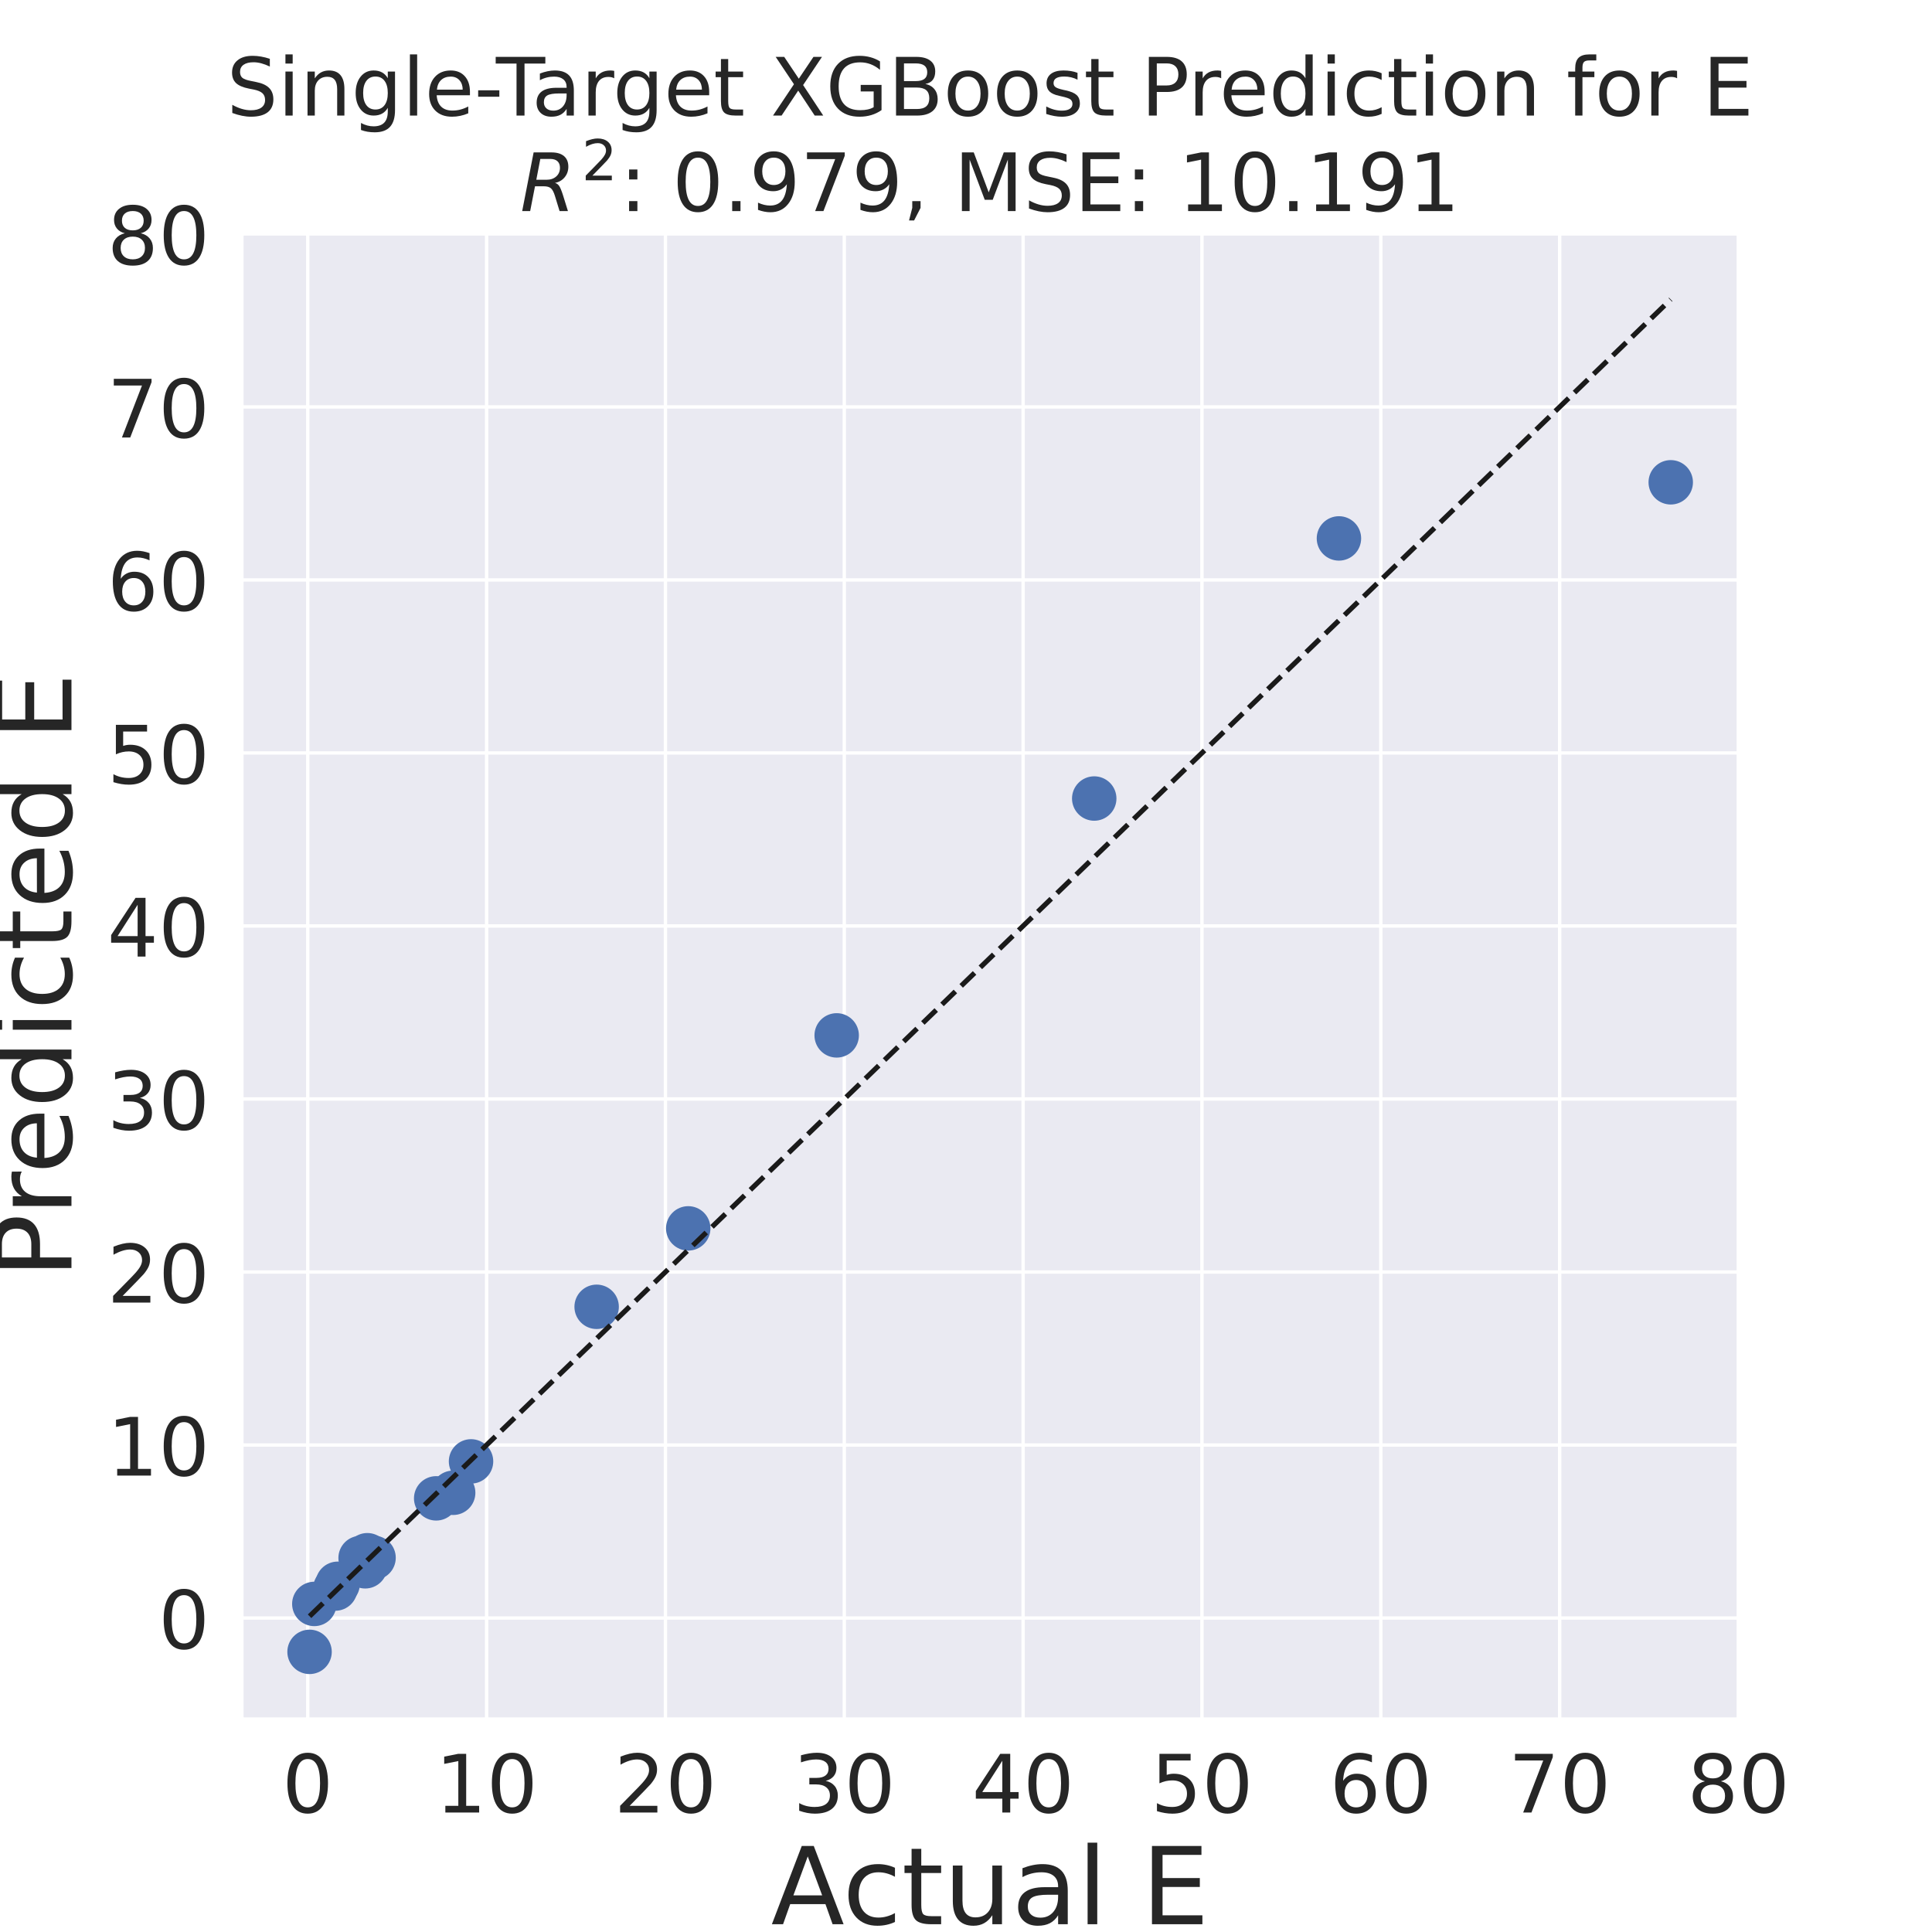
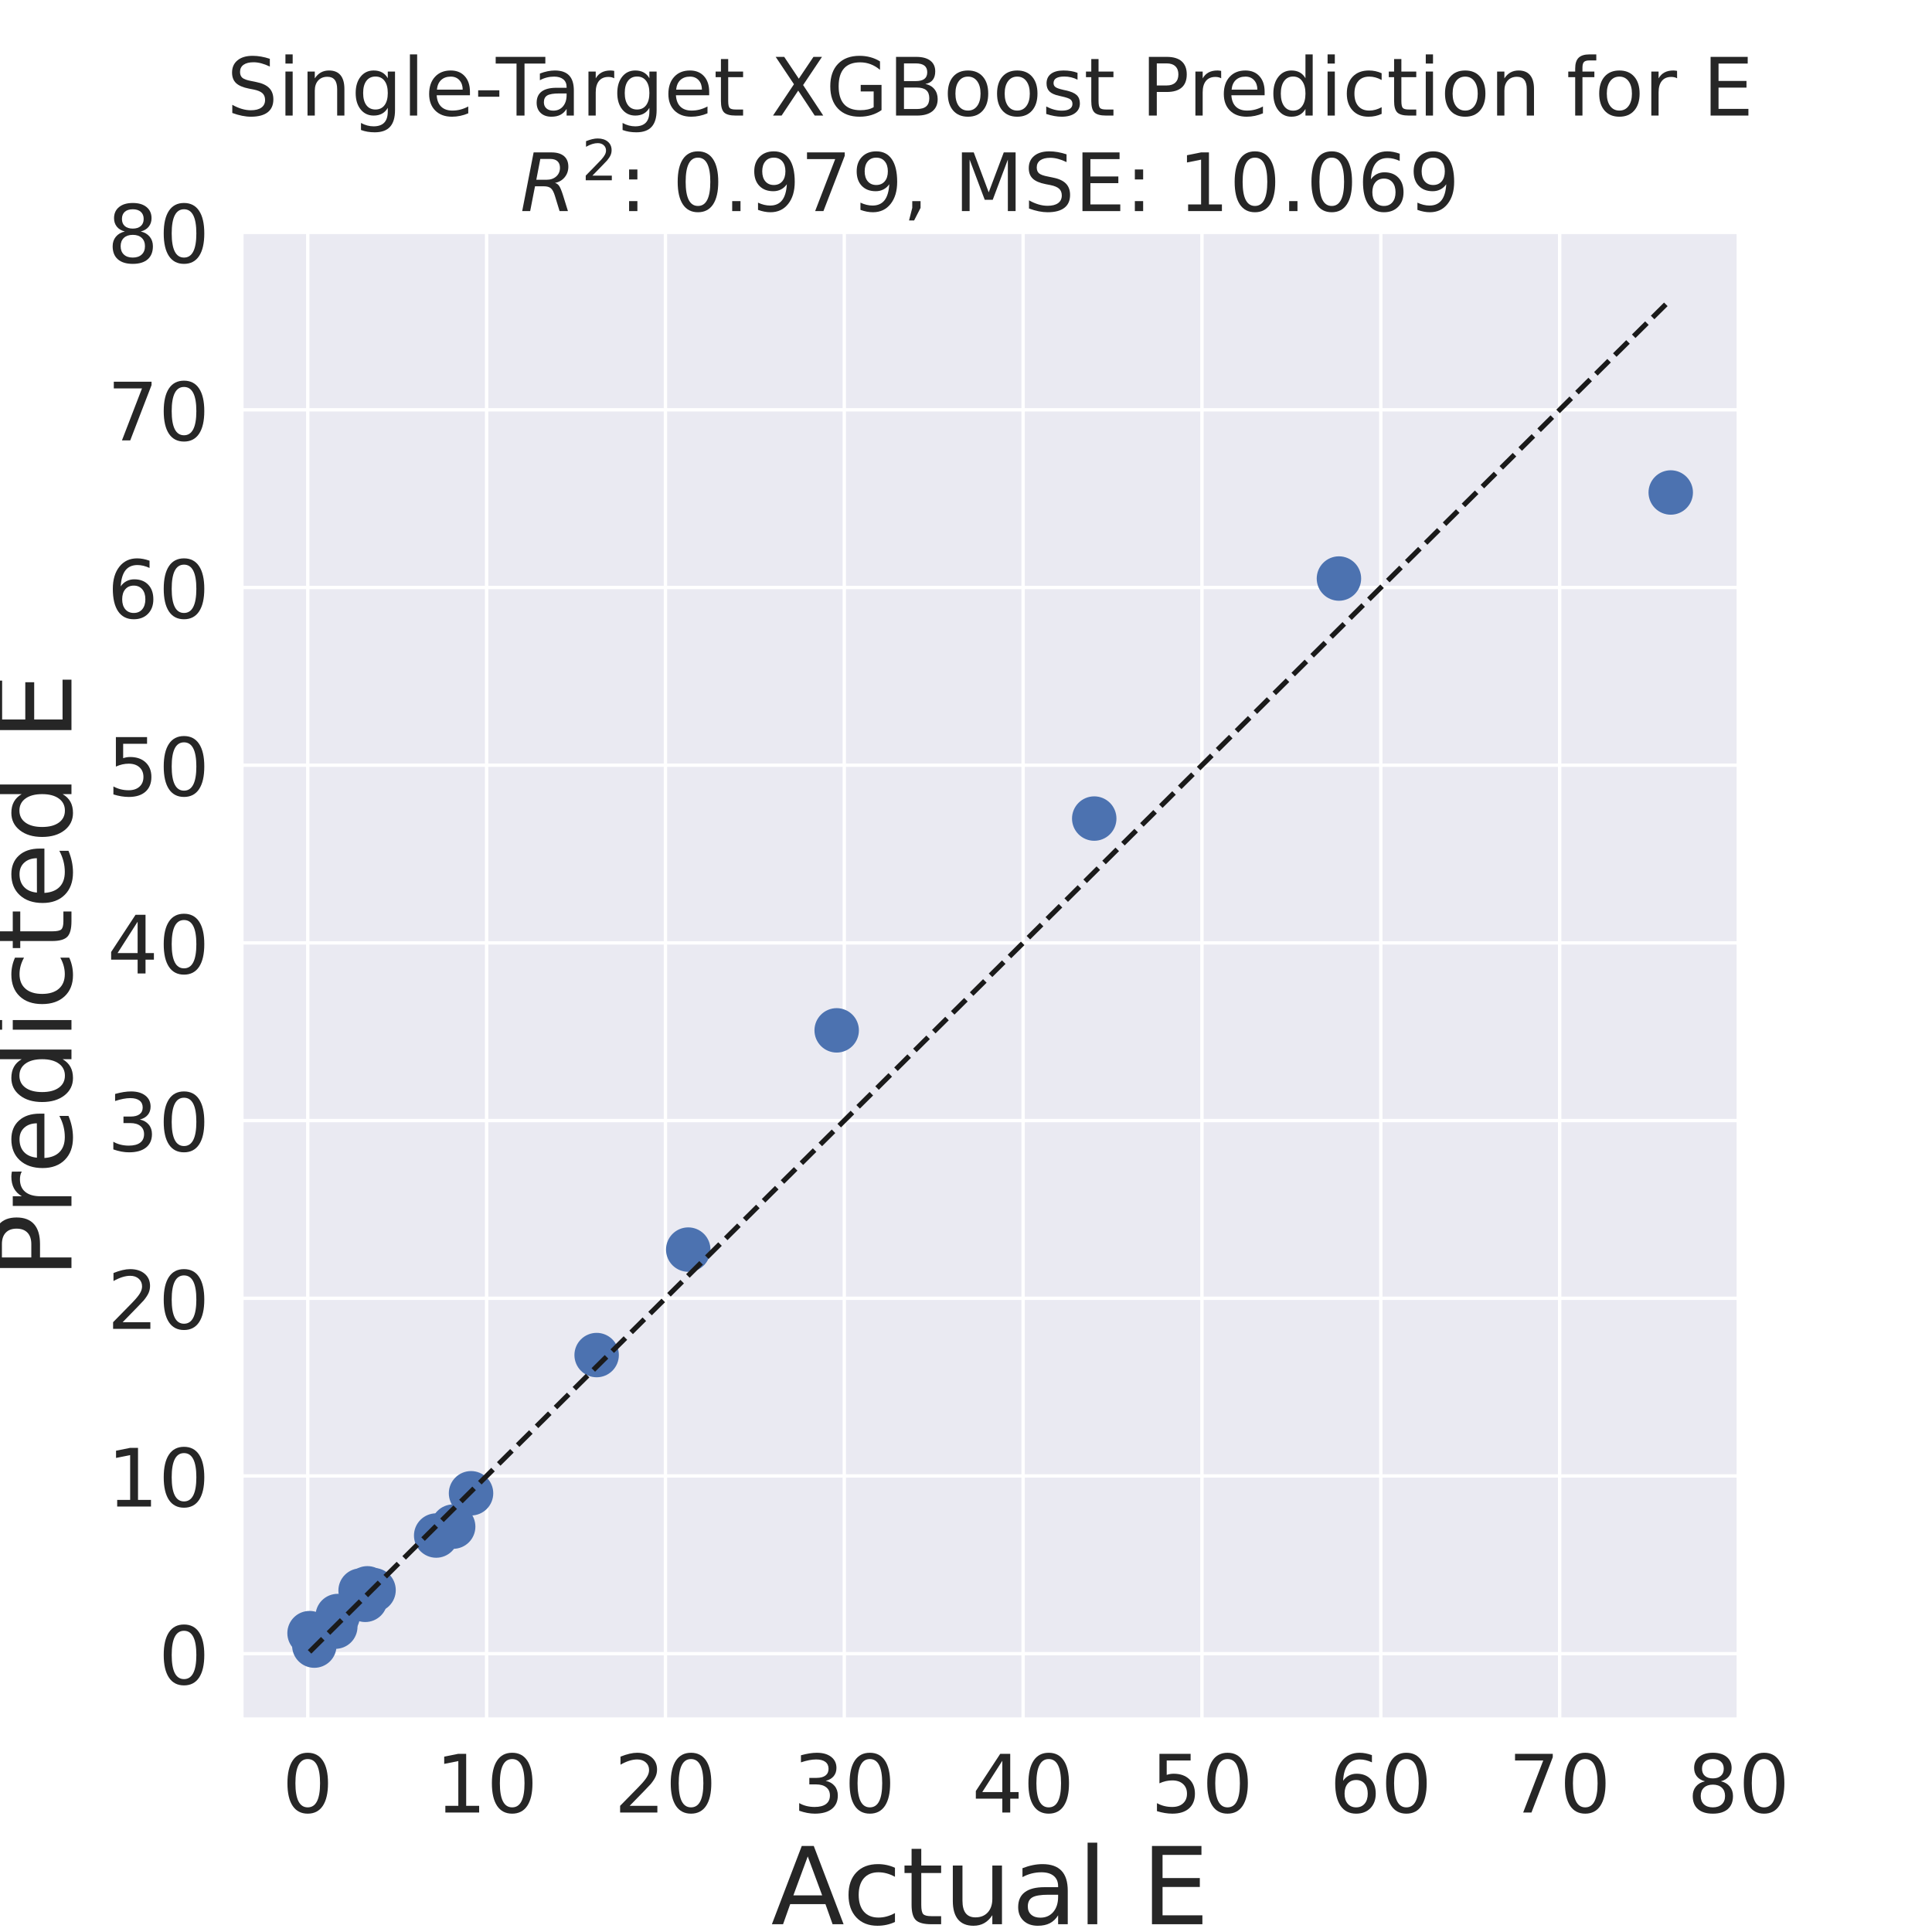
<svg xmlns="http://www.w3.org/2000/svg" xmlns:xlink="http://www.w3.org/1999/xlink" width="576pt" height="576pt" viewBox="0 0 576 576" version="1.1">
  <defs>
    <style type="text/css">*{stroke-linejoin: round; stroke-linecap: butt}</style>
  </defs>
  <g id="figure_1">
    <g id="patch_1">
      <path d="M 0 576  L 576 576  L 576 0  L 0 0  z " style="fill: #ffffff" />
    </g>
    <g id="axes_1">
      <g id="patch_2">
        <path d="M 72 512.64  L 518.4 512.64  L 518.4 69.12  L 72 69.12  z " style="fill: #eaeaf2" />
      </g>
      <g id="matplotlib.axis_1">
        <g id="xtick_1">
          <g id="line2d_1">
-             <path d="M 91.748 512.64  L 91.748 69.12  " clip-path="url(#pd5886b46dd)" style="fill: none; stroke: #ffffff; stroke-linecap: round" />
+             <path d="M 91.748 512.64  L 91.748 69.12  " clip-path="url(#p0cd5829a8f)" style="fill: none; stroke: #ffffff; stroke-linecap: round" />
          </g>
          <g id="text_1">
            <g style="fill: #262626" transform="translate(84.11327 540.3763) scale(0.24 -0.24)">
              <defs>
                <path id="DejaVuSans-30" d="M 2034 4250  Q 1547 4250 1301 3770  Q 1056 3291 1056 2328  Q 1056 1369 1301 889  Q 1547 409 2034 409  Q 2525 409 2770 889  Q 3016 1369 3016 2328  Q 3016 3291 2770 3770  Q 2525 4250 2034 4250  z M 2034 4750  Q 2819 4750 3233 4129  Q 3647 3509 3647 2328  Q 3647 1150 3233 529  Q 2819 -91 2034 -91  Q 1250 -91 836 529  Q 422 1150 422 2328  Q 422 3509 836 4129  Q 1250 4750 2034 4750  z " transform="scale(0.015625)" />
              </defs>
              <use xlink:href="#DejaVuSans-30" />
            </g>
          </g>
        </g>
        <g id="xtick_2">
          <g id="line2d_2">
-             <path d="M 145.068 512.64  L 145.068 69.12  " clip-path="url(#pd5886b46dd)" style="fill: none; stroke: #ffffff; stroke-linecap: round" />
+             <path d="M 145.068 512.64  L 145.068 69.12  " clip-path="url(#p0cd5829a8f)" style="fill: none; stroke: #ffffff; stroke-linecap: round" />
          </g>
          <g id="text_2">
            <g style="fill: #262626" transform="translate(129.7985 540.3763) scale(0.24 -0.24)">
              <defs>
                <path id="DejaVuSans-31" d="M 794 531  L 1825 531  L 1825 4091  L 703 3866  L 703 4441  L 1819 4666  L 2450 4666  L 2450 531  L 3481 531  L 3481 0  L 794 0  L 794 531  z " transform="scale(0.015625)" />
              </defs>
              <use xlink:href="#DejaVuSans-31" />
              <use xlink:href="#DejaVuSans-30" x="63.623" />
            </g>
          </g>
        </g>
        <g id="xtick_3">
          <g id="line2d_3">
-             <path d="M 198.389 512.64  L 198.389 69.12  " clip-path="url(#pd5886b46dd)" style="fill: none; stroke: #ffffff; stroke-linecap: round" />
+             <path d="M 198.389 512.64  L 198.389 69.12  " clip-path="url(#p0cd5829a8f)" style="fill: none; stroke: #ffffff; stroke-linecap: round" />
          </g>
          <g id="text_3">
            <g style="fill: #262626" transform="translate(183.1187 540.3763) scale(0.24 -0.24)">
              <defs>
                <path id="DejaVuSans-32" d="M 1228 531  L 3431 531  L 3431 0  L 469 0  L 469 531  Q 828 903 1448 1529  Q 2069 2156 2228 2338  Q 2531 2678 2651 2914  Q 2772 3150 2772 3378  Q 2772 3750 2511 3984  Q 2250 4219 1831 4219  Q 1534 4219 1204 4116  Q 875 4013 500 3803  L 500 4441  Q 881 4594 1212 4672  Q 1544 4750 1819 4750  Q 2544 4750 2975 4387  Q 3406 4025 3406 3419  Q 3406 3131 3298 2873  Q 3191 2616 2906 2266  Q 2828 2175 2409 1742  Q 1991 1309 1228 531  z " transform="scale(0.015625)" />
              </defs>
              <use xlink:href="#DejaVuSans-32" />
              <use xlink:href="#DejaVuSans-30" x="63.623" />
            </g>
          </g>
        </g>
        <g id="xtick_4">
          <g id="line2d_4">
-             <path d="M 251.709 512.64  L 251.709 69.12  " clip-path="url(#pd5886b46dd)" style="fill: none; stroke: #ffffff; stroke-linecap: round" />
+             <path d="M 251.709 512.64  L 251.709 69.12  " clip-path="url(#p0cd5829a8f)" style="fill: none; stroke: #ffffff; stroke-linecap: round" />
          </g>
          <g id="text_4">
            <g style="fill: #262626" transform="translate(236.4389 540.3763) scale(0.24 -0.24)">
              <defs>
                <path id="DejaVuSans-33" d="M 2597 2516  Q 3050 2419 3304 2112  Q 3559 1806 3559 1356  Q 3559 666 3084 287  Q 2609 -91 1734 -91  Q 1441 -91 1130 -33  Q 819 25 488 141  L 488 750  Q 750 597 1062 519  Q 1375 441 1716 441  Q 2309 441 2620 675  Q 2931 909 2931 1356  Q 2931 1769 2642 2001  Q 2353 2234 1838 2234  L 1294 2234  L 1294 2753  L 1863 2753  Q 2328 2753 2575 2939  Q 2822 3125 2822 3475  Q 2822 3834 2567 4026  Q 2313 4219 1838 4219  Q 1578 4219 1281 4162  Q 984 4106 628 3988  L 628 4550  Q 988 4650 1302 4700  Q 1616 4750 1894 4750  Q 2613 4750 3031 4423  Q 3450 4097 3450 3541  Q 3450 3153 3228 2886  Q 3006 2619 2597 2516  z " transform="scale(0.015625)" />
              </defs>
              <use xlink:href="#DejaVuSans-33" />
              <use xlink:href="#DejaVuSans-30" x="63.623" />
            </g>
          </g>
        </g>
        <g id="xtick_5">
          <g id="line2d_5">
-             <path d="M 305.029 512.64  L 305.029 69.12  " clip-path="url(#pd5886b46dd)" style="fill: none; stroke: #ffffff; stroke-linecap: round" />
+             <path d="M 305.029 512.64  L 305.029 69.12  " clip-path="url(#p0cd5829a8f)" style="fill: none; stroke: #ffffff; stroke-linecap: round" />
          </g>
          <g id="text_5">
            <g style="fill: #262626" transform="translate(289.7591 540.3763) scale(0.24 -0.24)">
              <defs>
                <path id="DejaVuSans-34" d="M 2419 4116  L 825 1625  L 2419 1625  L 2419 4116  z M 2253 4666  L 3047 4666  L 3047 1625  L 3713 1625  L 3713 1100  L 3047 1100  L 3047 0  L 2419 0  L 2419 1100  L 313 1100  L 313 1709  L 2253 4666  z " transform="scale(0.015625)" />
              </defs>
              <use xlink:href="#DejaVuSans-34" />
              <use xlink:href="#DejaVuSans-30" x="63.623" />
            </g>
          </g>
        </g>
        <g id="xtick_6">
          <g id="line2d_6">
-             <path d="M 358.349 512.64  L 358.349 69.12  " clip-path="url(#pd5886b46dd)" style="fill: none; stroke: #ffffff; stroke-linecap: round" />
+             <path d="M 358.349 512.64  L 358.349 69.12  " clip-path="url(#p0cd5829a8f)" style="fill: none; stroke: #ffffff; stroke-linecap: round" />
          </g>
          <g id="text_6">
            <g style="fill: #262626" transform="translate(343.0794 540.3763) scale(0.24 -0.24)">
              <defs>
                <path id="DejaVuSans-35" d="M 691 4666  L 3169 4666  L 3169 4134  L 1269 4134  L 1269 2991  Q 1406 3038 1543 3061  Q 1681 3084 1819 3084  Q 2600 3084 3056 2656  Q 3513 2228 3513 1497  Q 3513 744 3044 326  Q 2575 -91 1722 -91  Q 1428 -91 1123 -41  Q 819 9 494 109  L 494 744  Q 775 591 1075 516  Q 1375 441 1709 441  Q 2250 441 2565 725  Q 2881 1009 2881 1497  Q 2881 1984 2565 2268  Q 2250 2553 1709 2553  Q 1456 2553 1204 2497  Q 953 2441 691 2322  L 691 4666  z " transform="scale(0.015625)" />
              </defs>
              <use xlink:href="#DejaVuSans-35" />
              <use xlink:href="#DejaVuSans-30" x="63.623" />
            </g>
          </g>
        </g>
        <g id="xtick_7">
          <g id="line2d_7">
-             <path d="M 411.67 512.64  L 411.67 69.12  " clip-path="url(#pd5886b46dd)" style="fill: none; stroke: #ffffff; stroke-linecap: round" />
+             <path d="M 411.67 512.64  L 411.67 69.12  " clip-path="url(#p0cd5829a8f)" style="fill: none; stroke: #ffffff; stroke-linecap: round" />
          </g>
          <g id="text_7">
            <g style="fill: #262626" transform="translate(396.3996 540.3763) scale(0.24 -0.24)">
              <defs>
                <path id="DejaVuSans-36" d="M 2113 2584  Q 1688 2584 1439 2293  Q 1191 2003 1191 1497  Q 1191 994 1439 701  Q 1688 409 2113 409  Q 2538 409 2786 701  Q 3034 994 3034 1497  Q 3034 2003 2786 2293  Q 2538 2584 2113 2584  z M 3366 4563  L 3366 3988  Q 3128 4100 2886 4159  Q 2644 4219 2406 4219  Q 1781 4219 1451 3797  Q 1122 3375 1075 2522  Q 1259 2794 1537 2939  Q 1816 3084 2150 3084  Q 2853 3084 3261 2657  Q 3669 2231 3669 1497  Q 3669 778 3244 343  Q 2819 -91 2113 -91  Q 1303 -91 875 529  Q 447 1150 447 2328  Q 447 3434 972 4092  Q 1497 4750 2381 4750  Q 2619 4750 2861 4703  Q 3103 4656 3366 4563  z " transform="scale(0.015625)" />
              </defs>
              <use xlink:href="#DejaVuSans-36" />
              <use xlink:href="#DejaVuSans-30" x="63.623" />
            </g>
          </g>
        </g>
        <g id="xtick_8">
          <g id="line2d_8">
-             <path d="M 464.99 512.64  L 464.99 69.12  " clip-path="url(#pd5886b46dd)" style="fill: none; stroke: #ffffff; stroke-linecap: round" />
+             <path d="M 464.99 512.64  L 464.99 69.12  " clip-path="url(#p0cd5829a8f)" style="fill: none; stroke: #ffffff; stroke-linecap: round" />
          </g>
          <g id="text_8">
            <g style="fill: #262626" transform="translate(449.7198 540.3763) scale(0.24 -0.24)">
              <defs>
                <path id="DejaVuSans-37" d="M 525 4666  L 3525 4666  L 3525 4397  L 1831 0  L 1172 0  L 2766 4134  L 525 4134  L 525 4666  z " transform="scale(0.015625)" />
              </defs>
              <use xlink:href="#DejaVuSans-37" />
              <use xlink:href="#DejaVuSans-30" x="63.623" />
            </g>
          </g>
        </g>
        <g id="xtick_9">
          <g id="line2d_9">
-             <path d="M 518.31 512.64  L 518.31 69.12  " clip-path="url(#pd5886b46dd)" style="fill: none; stroke: #ffffff; stroke-linecap: round" />
+             <path d="M 518.31 512.64  L 518.31 69.12  " clip-path="url(#p0cd5829a8f)" style="fill: none; stroke: #ffffff; stroke-linecap: round" />
          </g>
          <g id="text_9">
            <g style="fill: #262626" transform="translate(503.04 540.3763) scale(0.24 -0.24)">
              <defs>
                <path id="DejaVuSans-38" d="M 2034 2216  Q 1584 2216 1326 1975  Q 1069 1734 1069 1313  Q 1069 891 1326 650  Q 1584 409 2034 409  Q 2484 409 2743 651  Q 3003 894 3003 1313  Q 3003 1734 2745 1975  Q 2488 2216 2034 2216  z M 1403 2484  Q 997 2584 770 2862  Q 544 3141 544 3541  Q 544 4100 942 4425  Q 1341 4750 2034 4750  Q 2731 4750 3128 4425  Q 3525 4100 3525 3541  Q 3525 3141 3298 2862  Q 3072 2584 2669 2484  Q 3125 2378 3379 2068  Q 3634 1759 3634 1313  Q 3634 634 3220 271  Q 2806 -91 2034 -91  Q 1263 -91 848 271  Q 434 634 434 1313  Q 434 1759 690 2068  Q 947 2378 1403 2484  z M 1172 3481  Q 1172 3119 1398 2916  Q 1625 2713 2034 2713  Q 2441 2713 2670 2916  Q 2900 3119 2900 3481  Q 2900 3844 2670 4047  Q 2441 4250 2034 4250  Q 1625 4250 1398 4047  Q 1172 3844 1172 3481  z " transform="scale(0.015625)" />
              </defs>
              <use xlink:href="#DejaVuSans-38" />
              <use xlink:href="#DejaVuSans-30" x="63.623" />
            </g>
          </g>
        </g>
        <g id="text_10">
          <g style="fill: #262626" transform="translate(229.88 573.6825) scale(0.32 -0.32)">
            <defs>
              <path id="DejaVuSans-41" d="M 2188 4044  L 1331 1722  L 3047 1722  L 2188 4044  z M 1831 4666  L 2547 4666  L 4325 0  L 3669 0  L 3244 1197  L 1141 1197  L 716 0  L 50 0  L 1831 4666  z " transform="scale(0.015625)" />
              <path id="DejaVuSans-63" d="M 3122 3366  L 3122 2828  Q 2878 2963 2633 3030  Q 2388 3097 2138 3097  Q 1578 3097 1268 2742  Q 959 2388 959 1747  Q 959 1106 1268 751  Q 1578 397 2138 397  Q 2388 397 2633 464  Q 2878 531 3122 666  L 3122 134  Q 2881 22 2623 -34  Q 2366 -91 2075 -91  Q 1284 -91 818 406  Q 353 903 353 1747  Q 353 2603 823 3093  Q 1294 3584 2113 3584  Q 2378 3584 2631 3529  Q 2884 3475 3122 3366  z " transform="scale(0.015625)" />
              <path id="DejaVuSans-74" d="M 1172 4494  L 1172 3500  L 2356 3500  L 2356 3053  L 1172 3053  L 1172 1153  Q 1172 725 1289 603  Q 1406 481 1766 481  L 2356 481  L 2356 0  L 1766 0  Q 1100 0 847 248  Q 594 497 594 1153  L 594 3053  L 172 3053  L 172 3500  L 594 3500  L 594 4494  L 1172 4494  z " transform="scale(0.015625)" />
              <path id="DejaVuSans-75" d="M 544 1381  L 544 3500  L 1119 3500  L 1119 1403  Q 1119 906 1312 657  Q 1506 409 1894 409  Q 2359 409 2629 706  Q 2900 1003 2900 1516  L 2900 3500  L 3475 3500  L 3475 0  L 2900 0  L 2900 538  Q 2691 219 2414 64  Q 2138 -91 1772 -91  Q 1169 -91 856 284  Q 544 659 544 1381  z M 1991 3584  L 1991 3584  z " transform="scale(0.015625)" />
              <path id="DejaVuSans-61" d="M 2194 1759  Q 1497 1759 1228 1600  Q 959 1441 959 1056  Q 959 750 1161 570  Q 1363 391 1709 391  Q 2188 391 2477 730  Q 2766 1069 2766 1631  L 2766 1759  L 2194 1759  z M 3341 1997  L 3341 0  L 2766 0  L 2766 531  Q 2569 213 2275 61  Q 1981 -91 1556 -91  Q 1019 -91 701 211  Q 384 513 384 1019  Q 384 1609 779 1909  Q 1175 2209 1959 2209  L 2766 2209  L 2766 2266  Q 2766 2663 2505 2880  Q 2244 3097 1772 3097  Q 1472 3097 1187 3025  Q 903 2953 641 2809  L 641 3341  Q 956 3463 1253 3523  Q 1550 3584 1831 3584  Q 2591 3584 2966 3190  Q 3341 2797 3341 1997  z " transform="scale(0.015625)" />
              <path id="DejaVuSans-6c" d="M 603 4863  L 1178 4863  L 1178 0  L 603 0  L 603 4863  z " transform="scale(0.015625)" />
              <path id="DejaVuSans-20" transform="scale(0.015625)" />
              <path id="DejaVuSans-45" d="M 628 4666  L 3578 4666  L 3578 4134  L 1259 4134  L 1259 2753  L 3481 2753  L 3481 2222  L 1259 2222  L 1259 531  L 3634 531  L 3634 0  L 628 0  L 628 4666  z " transform="scale(0.015625)" />
            </defs>
            <use xlink:href="#DejaVuSans-41" />
            <use xlink:href="#DejaVuSans-63" x="66.658" />
            <use xlink:href="#DejaVuSans-74" x="121.639" />
            <use xlink:href="#DejaVuSans-75" x="160.848" />
            <use xlink:href="#DejaVuSans-61" x="224.227" />
            <use xlink:href="#DejaVuSans-6c" x="285.506" />
            <use xlink:href="#DejaVuSans-20" x="313.289" />
            <use xlink:href="#DejaVuSans-45" x="345.076" />
          </g>
        </g>
      </g>
      <g id="matplotlib.axis_2">
        <g id="ytick_1">
          <g id="line2d_10">
-             <path d="M 72 482.389  L 518.4 482.389  " clip-path="url(#pd5886b46dd)" style="fill: none; stroke: #ffffff; stroke-linecap: round" />
+             <path d="M 72 493.019  L 518.4 493.019  " clip-path="url(#p0cd5829a8f)" style="fill: none; stroke: #ffffff; stroke-linecap: round" />
          </g>
          <g id="text_11">
-             <g style="fill: #262626" transform="translate(47.23 491.5075) scale(0.24 -0.24)">
+             <g style="fill: #262626" transform="translate(47.23 502.1373) scale(0.24 -0.24)">
              <use xlink:href="#DejaVuSans-30" />
            </g>
          </g>
        </g>
        <g id="ytick_2">
          <g id="line2d_11">
-             <path d="M 72 430.808  L 518.4 430.808  " clip-path="url(#pd5886b46dd)" style="fill: none; stroke: #ffffff; stroke-linecap: round" />
+             <path d="M 72 440.043  L 518.4 440.043  " clip-path="url(#p0cd5829a8f)" style="fill: none; stroke: #ffffff; stroke-linecap: round" />
          </g>
          <g id="text_12">
-             <g style="fill: #262626" transform="translate(31.96 439.926) scale(0.24 -0.24)">
+             <g style="fill: #262626" transform="translate(31.96 449.161) scale(0.24 -0.24)">
              <use xlink:href="#DejaVuSans-31" />
              <use xlink:href="#DejaVuSans-30" x="63.623" />
            </g>
          </g>
        </g>
        <g id="ytick_3">
          <g id="line2d_12">
-             <path d="M 72 379.226  L 518.4 379.226  " clip-path="url(#pd5886b46dd)" style="fill: none; stroke: #ffffff; stroke-linecap: round" />
+             <path d="M 72 387.067  L 518.4 387.067  " clip-path="url(#p0cd5829a8f)" style="fill: none; stroke: #ffffff; stroke-linecap: round" />
          </g>
          <g id="text_13">
-             <g style="fill: #262626" transform="translate(31.96 388.3446) scale(0.24 -0.24)">
+             <g style="fill: #262626" transform="translate(31.96 396.1848) scale(0.24 -0.24)">
              <use xlink:href="#DejaVuSans-32" />
              <use xlink:href="#DejaVuSans-30" x="63.623" />
            </g>
          </g>
        </g>
        <g id="ytick_4">
          <g id="line2d_13">
-             <path d="M 72 327.645  L 518.4 327.645  " clip-path="url(#pd5886b46dd)" style="fill: none; stroke: #ffffff; stroke-linecap: round" />
+             <path d="M 72 334.09  L 518.4 334.09  " clip-path="url(#p0cd5829a8f)" style="fill: none; stroke: #ffffff; stroke-linecap: round" />
          </g>
          <g id="text_14">
-             <g style="fill: #262626" transform="translate(31.96 336.7632) scale(0.24 -0.24)">
+             <g style="fill: #262626" transform="translate(31.96 343.2086) scale(0.24 -0.24)">
              <use xlink:href="#DejaVuSans-33" />
              <use xlink:href="#DejaVuSans-30" x="63.623" />
            </g>
          </g>
        </g>
        <g id="ytick_5">
          <g id="line2d_14">
-             <path d="M 72 276.064  L 518.4 276.064  " clip-path="url(#pd5886b46dd)" style="fill: none; stroke: #ffffff; stroke-linecap: round" />
+             <path d="M 72 281.114  L 518.4 281.114  " clip-path="url(#p0cd5829a8f)" style="fill: none; stroke: #ffffff; stroke-linecap: round" />
          </g>
          <g id="text_15">
-             <g style="fill: #262626" transform="translate(31.96 285.1817) scale(0.24 -0.24)">
+             <g style="fill: #262626" transform="translate(31.96 290.2324) scale(0.24 -0.24)">
              <use xlink:href="#DejaVuSans-34" />
              <use xlink:href="#DejaVuSans-30" x="63.623" />
            </g>
          </g>
        </g>
        <g id="ytick_6">
          <g id="line2d_15">
-             <path d="M 72 224.482  L 518.4 224.482  " clip-path="url(#pd5886b46dd)" style="fill: none; stroke: #ffffff; stroke-linecap: round" />
+             <path d="M 72 228.138  L 518.4 228.138  " clip-path="url(#p0cd5829a8f)" style="fill: none; stroke: #ffffff; stroke-linecap: round" />
          </g>
          <g id="text_16">
-             <g style="fill: #262626" transform="translate(31.96 233.6003) scale(0.24 -0.24)">
+             <g style="fill: #262626" transform="translate(31.96 237.2562) scale(0.24 -0.24)">
              <use xlink:href="#DejaVuSans-35" />
              <use xlink:href="#DejaVuSans-30" x="63.623" />
            </g>
          </g>
        </g>
        <g id="ytick_7">
          <g id="line2d_16">
-             <path d="M 72 172.901  L 518.4 172.901  " clip-path="url(#pd5886b46dd)" style="fill: none; stroke: #ffffff; stroke-linecap: round" />
+             <path d="M 72 175.162  L 518.4 175.162  " clip-path="url(#p0cd5829a8f)" style="fill: none; stroke: #ffffff; stroke-linecap: round" />
          </g>
          <g id="text_17">
-             <g style="fill: #262626" transform="translate(31.96 182.0188) scale(0.24 -0.24)">
+             <g style="fill: #262626" transform="translate(31.96 184.28) scale(0.24 -0.24)">
              <use xlink:href="#DejaVuSans-36" />
              <use xlink:href="#DejaVuSans-30" x="63.623" />
            </g>
          </g>
        </g>
        <g id="ytick_8">
          <g id="line2d_17">
-             <path d="M 72 121.319  L 518.4 121.319  " clip-path="url(#pd5886b46dd)" style="fill: none; stroke: #ffffff; stroke-linecap: round" />
+             <path d="M 72 122.186  L 518.4 122.186  " clip-path="url(#p0cd5829a8f)" style="fill: none; stroke: #ffffff; stroke-linecap: round" />
          </g>
          <g id="text_18">
-             <g style="fill: #262626" transform="translate(31.96 130.4374) scale(0.24 -0.24)">
+             <g style="fill: #262626" transform="translate(31.96 131.3037) scale(0.24 -0.24)">
              <use xlink:href="#DejaVuSans-37" />
              <use xlink:href="#DejaVuSans-30" x="63.623" />
            </g>
          </g>
        </g>
        <g id="ytick_9">
          <g id="line2d_18">
-             <path d="M 72 69.738  L 518.4 69.738  " clip-path="url(#pd5886b46dd)" style="fill: none; stroke: #ffffff; stroke-linecap: round" />
+             <path d="M 72 69.209  L 518.4 69.209  " clip-path="url(#p0cd5829a8f)" style="fill: none; stroke: #ffffff; stroke-linecap: round" />
          </g>
          <g id="text_19">
-             <g style="fill: #262626" transform="translate(31.96 78.85594) scale(0.24 -0.24)">
+             <g style="fill: #262626" transform="translate(31.96 78.32752) scale(0.24 -0.24)">
              <use xlink:href="#DejaVuSans-38" />
              <use xlink:href="#DejaVuSans-30" x="63.623" />
            </g>
          </g>
        </g>
        <g id="text_20">
          <g style="fill: #262626" transform="translate(21.305 381.18) rotate(-90) scale(0.32 -0.32)">
            <defs>
              <path id="DejaVuSans-50" d="M 1259 4147  L 1259 2394  L 2053 2394  Q 2494 2394 2734 2622  Q 2975 2850 2975 3272  Q 2975 3691 2734 3919  Q 2494 4147 2053 4147  L 1259 4147  z M 628 4666  L 2053 4666  Q 2838 4666 3239 4311  Q 3641 3956 3641 3272  Q 3641 2581 3239 2228  Q 2838 1875 2053 1875  L 1259 1875  L 1259 0  L 628 0  L 628 4666  z " transform="scale(0.015625)" />
              <path id="DejaVuSans-72" d="M 2631 2963  Q 2534 3019 2420 3045  Q 2306 3072 2169 3072  Q 1681 3072 1420 2755  Q 1159 2438 1159 1844  L 1159 0  L 581 0  L 581 3500  L 1159 3500  L 1159 2956  Q 1341 3275 1631 3429  Q 1922 3584 2338 3584  Q 2397 3584 2469 3576  Q 2541 3569 2628 3553  L 2631 2963  z " transform="scale(0.015625)" />
              <path id="DejaVuSans-65" d="M 3597 1894  L 3597 1613  L 953 1613  Q 991 1019 1311 708  Q 1631 397 2203 397  Q 2534 397 2845 478  Q 3156 559 3463 722  L 3463 178  Q 3153 47 2828 -22  Q 2503 -91 2169 -91  Q 1331 -91 842 396  Q 353 884 353 1716  Q 353 2575 817 3079  Q 1281 3584 2069 3584  Q 2775 3584 3186 3129  Q 3597 2675 3597 1894  z M 3022 2063  Q 3016 2534 2758 2815  Q 2500 3097 2075 3097  Q 1594 3097 1305 2825  Q 1016 2553 972 2059  L 3022 2063  z " transform="scale(0.015625)" />
              <path id="DejaVuSans-64" d="M 2906 2969  L 2906 4863  L 3481 4863  L 3481 0  L 2906 0  L 2906 525  Q 2725 213 2448 61  Q 2172 -91 1784 -91  Q 1150 -91 751 415  Q 353 922 353 1747  Q 353 2572 751 3078  Q 1150 3584 1784 3584  Q 2172 3584 2448 3432  Q 2725 3281 2906 2969  z M 947 1747  Q 947 1113 1208 752  Q 1469 391 1925 391  Q 2381 391 2643 752  Q 2906 1113 2906 1747  Q 2906 2381 2643 2742  Q 2381 3103 1925 3103  Q 1469 3103 1208 2742  Q 947 2381 947 1747  z " transform="scale(0.015625)" />
              <path id="DejaVuSans-69" d="M 603 3500  L 1178 3500  L 1178 0  L 603 0  L 603 3500  z M 603 4863  L 1178 4863  L 1178 4134  L 603 4134  L 603 4863  z " transform="scale(0.015625)" />
            </defs>
            <use xlink:href="#DejaVuSans-50" />
            <use xlink:href="#DejaVuSans-72" x="58.553" />
            <use xlink:href="#DejaVuSans-65" x="97.416" />
            <use xlink:href="#DejaVuSans-64" x="158.939" />
            <use xlink:href="#DejaVuSans-69" x="222.416" />
            <use xlink:href="#DejaVuSans-63" x="250.199" />
            <use xlink:href="#DejaVuSans-74" x="305.18" />
            <use xlink:href="#DejaVuSans-65" x="344.389" />
            <use xlink:href="#DejaVuSans-64" x="405.912" />
            <use xlink:href="#DejaVuSans-20" x="469.389" />
            <use xlink:href="#DejaVuSans-45" x="501.176" />
          </g>
        </g>
      </g>
      <g id="PathCollection_1">
        <defs>
-           <path id="mf6333ed9cc" d="M 0 6.124  C 1.624 6.124 3.182 5.478 4.33 4.33  C 5.478 3.182 6.124 1.624 6.124 0  C 6.124 -1.624 5.478 -3.182 4.33 -4.33  C 3.182 -5.478 1.624 -6.124 0 -6.124  C -1.624 -6.124 -3.182 -5.478 -4.33 -4.33  C -5.478 -3.182 -6.124 -1.624 -6.124 0  C -6.124 1.624 -5.478 3.182 -4.33 4.33  C -3.182 5.478 -1.624 6.124 0 6.124  z " style="stroke: #4c72b0" />
+           <path id="m232d5a3bd9" d="M 0 6.124  C 1.624 6.124 3.182 5.478 4.33 4.33  C 5.478 3.182 6.124 1.624 6.124 0  C 6.124 -1.624 5.478 -3.182 4.33 -4.33  C 3.182 -5.478 1.624 -6.124 0 -6.124  C -1.624 -6.124 -3.182 -5.478 -4.33 -4.33  C -5.478 -3.182 -6.124 -1.624 -6.124 0  C -6.124 1.624 -5.478 3.182 -4.33 4.33  C -3.182 5.478 -1.624 6.124 0 6.124  z " style="stroke: #4c72b0" />
        </defs>
-         <g clip-path="url(#pd5886b46dd)">
-           <use xlink:href="#mf6333ed9cc" x="399.186" y="160.523" style="fill: #4c72b0; stroke: #4c72b0" />
-           <use xlink:href="#mf6333ed9cc" x="109.518" y="463.67" style="fill: #4c72b0; stroke: #4c72b0" />
-           <use xlink:href="#mf6333ed9cc" x="140.433" y="435.693" style="fill: #4c72b0; stroke: #4c72b0" />
-           <use xlink:href="#mf6333ed9cc" x="107.51" y="464.494" style="fill: #4c72b0; stroke: #4c72b0" />
-           <use xlink:href="#mf6333ed9cc" x="100.68" y="472.184" style="fill: #4c72b0; stroke: #4c72b0" />
-           <use xlink:href="#mf6333ed9cc" x="326.231" y="238.069" style="fill: #4c72b0; stroke: #4c72b0" />
-           <use xlink:href="#mf6333ed9cc" x="498.109" y="143.793" style="fill: #4c72b0; stroke: #4c72b0" />
-           <use xlink:href="#mf6333ed9cc" x="92.291" y="492.48" style="fill: #4c72b0; stroke: #4c72b0" />
-           <use xlink:href="#mf6333ed9cc" x="111.37" y="464.431" style="fill: #4c72b0; stroke: #4c72b0" />
-           <use xlink:href="#mf6333ed9cc" x="177.882" y="389.607" style="fill: #4c72b0; stroke: #4c72b0" />
-           <use xlink:href="#mf6333ed9cc" x="99.964" y="473.608" style="fill: #4c72b0; stroke: #4c72b0" />
-           <use xlink:href="#mf6333ed9cc" x="108.893" y="466.971" style="fill: #4c72b0; stroke: #4c72b0" />
-           <use xlink:href="#mf6333ed9cc" x="205.188" y="366.224" style="fill: #4c72b0; stroke: #4c72b0" />
-           <use xlink:href="#mf6333ed9cc" x="130.042" y="446.712" style="fill: #4c72b0; stroke: #4c72b0" />
-           <use xlink:href="#mf6333ed9cc" x="135.108" y="445.054" style="fill: #4c72b0; stroke: #4c72b0" />
-           <use xlink:href="#mf6333ed9cc" x="249.445" y="308.686" style="fill: #4c72b0; stroke: #4c72b0" />
-           <use xlink:href="#mf6333ed9cc" x="93.711" y="478.189" style="fill: #4c72b0; stroke: #4c72b0" />
+         <g clip-path="url(#p0cd5829a8f)">
+           <use xlink:href="#m232d5a3bd9" x="399.186" y="172.484" style="fill: #4c72b0; stroke: #4c72b0" />
+           <use xlink:href="#m232d5a3bd9" x="109.518" y="473.537" style="fill: #4c72b0; stroke: #4c72b0" />
+           <use xlink:href="#m232d5a3bd9" x="140.433" y="445.202" style="fill: #4c72b0; stroke: #4c72b0" />
+           <use xlink:href="#m232d5a3bd9" x="107.51" y="474.2" style="fill: #4c72b0; stroke: #4c72b0" />
+           <use xlink:href="#m232d5a3bd9" x="100.68" y="481.798" style="fill: #4c72b0; stroke: #4c72b0" />
+           <use xlink:href="#m232d5a3bd9" x="326.231" y="244.044" style="fill: #4c72b0; stroke: #4c72b0" />
+           <use xlink:href="#m232d5a3bd9" x="498.109" y="146.828" style="fill: #4c72b0; stroke: #4c72b0" />
+           <use xlink:href="#m232d5a3bd9" x="92.291" y="486.9" style="fill: #4c72b0; stroke: #4c72b0" />
+           <use xlink:href="#m232d5a3bd9" x="111.37" y="474.074" style="fill: #4c72b0; stroke: #4c72b0" />
+           <use xlink:href="#m232d5a3bd9" x="177.882" y="403.995" style="fill: #4c72b0; stroke: #4c72b0" />
+           <use xlink:href="#m232d5a3bd9" x="99.964" y="484.965" style="fill: #4c72b0; stroke: #4c72b0" />
+           <use xlink:href="#m232d5a3bd9" x="108.893" y="476.965" style="fill: #4c72b0; stroke: #4c72b0" />
+           <use xlink:href="#m232d5a3bd9" x="205.188" y="372.552" style="fill: #4c72b0; stroke: #4c72b0" />
+           <use xlink:href="#m232d5a3bd9" x="130.042" y="457.799" style="fill: #4c72b0; stroke: #4c72b0" />
+           <use xlink:href="#m232d5a3bd9" x="135.108" y="455.141" style="fill: #4c72b0; stroke: #4c72b0" />
+           <use xlink:href="#m232d5a3bd9" x="249.445" y="307.187" style="fill: #4c72b0; stroke: #4c72b0" />
+           <use xlink:href="#m232d5a3bd9" x="93.711" y="490.615" style="fill: #4c72b0; stroke: #4c72b0" />
        </g>
      </g>
      <g id="line2d_19">
-         <path d="M 92.291 481.864  L 498.109 89.28  " clip-path="url(#pd5886b46dd)" style="fill: none; stroke-dasharray: 5.55,2.4; stroke-dashoffset: 0; stroke: #1a1a1a; stroke-width: 1.5" />
+         <path d="M 92.291 492.48  L 498.109 89.28  " clip-path="url(#p0cd5829a8f)" style="fill: none; stroke-dasharray: 5.55,2.4; stroke-dashoffset: 0; stroke: #1a1a1a; stroke-width: 1.5" />
      </g>
      <g id="patch_3">
        <path d="M 72 512.64  L 72 69.12  " style="fill: none; stroke: #ffffff; stroke-width: 1.25; stroke-linejoin: miter; stroke-linecap: square" />
      </g>
      <g id="patch_4">
        <path d="M 518.4 512.64  L 518.4 69.12  " style="fill: none; stroke: #ffffff; stroke-width: 1.25; stroke-linejoin: miter; stroke-linecap: square" />
      </g>
      <g id="patch_5">
        <path d="M 72 512.64  L 518.4 512.64  " style="fill: none; stroke: #ffffff; stroke-width: 1.25; stroke-linejoin: miter; stroke-linecap: square" />
      </g>
      <g id="patch_6">
        <path d="M 72 69.12  L 518.4 69.12  " style="fill: none; stroke: #ffffff; stroke-width: 1.25; stroke-linejoin: miter; stroke-linecap: square" />
      </g>
      <g id="text_21">
        <g style="fill: #262626" transform="translate(67.60313 34.45425) scale(0.24 -0.24)">
          <defs>
            <path id="DejaVuSans-53" d="M 3425 4513  L 3425 3897  Q 3066 4069 2747 4153  Q 2428 4238 2131 4238  Q 1616 4238 1336 4038  Q 1056 3838 1056 3469  Q 1056 3159 1242 3001  Q 1428 2844 1947 2747  L 2328 2669  Q 3034 2534 3370 2195  Q 3706 1856 3706 1288  Q 3706 609 3251 259  Q 2797 -91 1919 -91  Q 1588 -91 1214 -16  Q 841 59 441 206  L 441 856  Q 825 641 1194 531  Q 1563 422 1919 422  Q 2459 422 2753 634  Q 3047 847 3047 1241  Q 3047 1584 2836 1778  Q 2625 1972 2144 2069  L 1759 2144  Q 1053 2284 737 2584  Q 422 2884 422 3419  Q 422 4038 858 4394  Q 1294 4750 2059 4750  Q 2388 4750 2728 4690  Q 3069 4631 3425 4513  z " transform="scale(0.015625)" />
            <path id="DejaVuSans-6e" d="M 3513 2113  L 3513 0  L 2938 0  L 2938 2094  Q 2938 2591 2744 2837  Q 2550 3084 2163 3084  Q 1697 3084 1428 2787  Q 1159 2491 1159 1978  L 1159 0  L 581 0  L 581 3500  L 1159 3500  L 1159 2956  Q 1366 3272 1645 3428  Q 1925 3584 2291 3584  Q 2894 3584 3203 3211  Q 3513 2838 3513 2113  z " transform="scale(0.015625)" />
            <path id="DejaVuSans-67" d="M 2906 1791  Q 2906 2416 2648 2759  Q 2391 3103 1925 3103  Q 1463 3103 1205 2759  Q 947 2416 947 1791  Q 947 1169 1205 825  Q 1463 481 1925 481  Q 2391 481 2648 825  Q 2906 1169 2906 1791  z M 3481 434  Q 3481 -459 3084 -895  Q 2688 -1331 1869 -1331  Q 1566 -1331 1297 -1286  Q 1028 -1241 775 -1147  L 775 -588  Q 1028 -725 1275 -790  Q 1522 -856 1778 -856  Q 2344 -856 2625 -561  Q 2906 -266 2906 331  L 2906 616  Q 2728 306 2450 153  Q 2172 0 1784 0  Q 1141 0 747 490  Q 353 981 353 1791  Q 353 2603 747 3093  Q 1141 3584 1784 3584  Q 2172 3584 2450 3431  Q 2728 3278 2906 2969  L 2906 3500  L 3481 3500  L 3481 434  z " transform="scale(0.015625)" />
            <path id="DejaVuSans-2d" d="M 313 2009  L 1997 2009  L 1997 1497  L 313 1497  L 313 2009  z " transform="scale(0.015625)" />
            <path id="DejaVuSans-54" d="M -19 4666  L 3928 4666  L 3928 4134  L 2272 4134  L 2272 0  L 1638 0  L 1638 4134  L -19 4134  L -19 4666  z " transform="scale(0.015625)" />
            <path id="DejaVuSans-58" d="M 403 4666  L 1081 4666  L 2241 2931  L 3406 4666  L 4084 4666  L 2584 2425  L 4184 0  L 3506 0  L 2194 1984  L 872 0  L 191 0  L 1856 2491  L 403 4666  z " transform="scale(0.015625)" />
            <path id="DejaVuSans-47" d="M 3809 666  L 3809 1919  L 2778 1919  L 2778 2438  L 4434 2438  L 4434 434  Q 4069 175 3628 42  Q 3188 -91 2688 -91  Q 1594 -91 976 548  Q 359 1188 359 2328  Q 359 3472 976 4111  Q 1594 4750 2688 4750  Q 3144 4750 3555 4637  Q 3966 4525 4313 4306  L 4313 3634  Q 3963 3931 3569 4081  Q 3175 4231 2741 4231  Q 1884 4231 1454 3753  Q 1025 3275 1025 2328  Q 1025 1384 1454 906  Q 1884 428 2741 428  Q 3075 428 3337 486  Q 3600 544 3809 666  z " transform="scale(0.015625)" />
            <path id="DejaVuSans-42" d="M 1259 2228  L 1259 519  L 2272 519  Q 2781 519 3026 730  Q 3272 941 3272 1375  Q 3272 1813 3026 2020  Q 2781 2228 2272 2228  L 1259 2228  z M 1259 4147  L 1259 2741  L 2194 2741  Q 2656 2741 2882 2914  Q 3109 3088 3109 3444  Q 3109 3797 2882 3972  Q 2656 4147 2194 4147  L 1259 4147  z M 628 4666  L 2241 4666  Q 2963 4666 3353 4366  Q 3744 4066 3744 3513  Q 3744 3084 3544 2831  Q 3344 2578 2956 2516  Q 3422 2416 3680 2098  Q 3938 1781 3938 1306  Q 3938 681 3513 340  Q 3088 0 2303 0  L 628 0  L 628 4666  z " transform="scale(0.015625)" />
            <path id="DejaVuSans-6f" d="M 1959 3097  Q 1497 3097 1228 2736  Q 959 2375 959 1747  Q 959 1119 1226 758  Q 1494 397 1959 397  Q 2419 397 2687 759  Q 2956 1122 2956 1747  Q 2956 2369 2687 2733  Q 2419 3097 1959 3097  z M 1959 3584  Q 2709 3584 3137 3096  Q 3566 2609 3566 1747  Q 3566 888 3137 398  Q 2709 -91 1959 -91  Q 1206 -91 779 398  Q 353 888 353 1747  Q 353 2609 779 3096  Q 1206 3584 1959 3584  z " transform="scale(0.015625)" />
            <path id="DejaVuSans-73" d="M 2834 3397  L 2834 2853  Q 2591 2978 2328 3040  Q 2066 3103 1784 3103  Q 1356 3103 1142 2972  Q 928 2841 928 2578  Q 928 2378 1081 2264  Q 1234 2150 1697 2047  L 1894 2003  Q 2506 1872 2764 1633  Q 3022 1394 3022 966  Q 3022 478 2636 193  Q 2250 -91 1575 -91  Q 1294 -91 989 -36  Q 684 19 347 128  L 347 722  Q 666 556 975 473  Q 1284 391 1588 391  Q 1994 391 2212 530  Q 2431 669 2431 922  Q 2431 1156 2273 1281  Q 2116 1406 1581 1522  L 1381 1569  Q 847 1681 609 1914  Q 372 2147 372 2553  Q 372 3047 722 3315  Q 1072 3584 1716 3584  Q 2034 3584 2315 3537  Q 2597 3491 2834 3397  z " transform="scale(0.015625)" />
            <path id="DejaVuSans-66" d="M 2375 4863  L 2375 4384  L 1825 4384  Q 1516 4384 1395 4259  Q 1275 4134 1275 3809  L 1275 3500  L 2222 3500  L 2222 3053  L 1275 3053  L 1275 0  L 697 0  L 697 3053  L 147 3053  L 147 3500  L 697 3500  L 697 3744  Q 697 4328 969 4595  Q 1241 4863 1831 4863  L 2375 4863  z " transform="scale(0.015625)" />
          </defs>
          <use xlink:href="#DejaVuSans-53" />
          <use xlink:href="#DejaVuSans-69" x="63.477" />
          <use xlink:href="#DejaVuSans-6e" x="91.26" />
          <use xlink:href="#DejaVuSans-67" x="154.639" />
          <use xlink:href="#DejaVuSans-6c" x="218.115" />
          <use xlink:href="#DejaVuSans-65" x="245.898" />
          <use xlink:href="#DejaVuSans-2d" x="307.422" />
          <use xlink:href="#DejaVuSans-54" x="334.381" />
          <use xlink:href="#DejaVuSans-61" x="378.965" />
          <use xlink:href="#DejaVuSans-72" x="440.244" />
          <use xlink:href="#DejaVuSans-67" x="479.607" />
          <use xlink:href="#DejaVuSans-65" x="543.084" />
          <use xlink:href="#DejaVuSans-74" x="604.607" />
          <use xlink:href="#DejaVuSans-20" x="643.816" />
          <use xlink:href="#DejaVuSans-58" x="675.604" />
          <use xlink:href="#DejaVuSans-47" x="744.109" />
          <use xlink:href="#DejaVuSans-42" x="821.6" />
          <use xlink:href="#DejaVuSans-6f" x="890.203" />
          <use xlink:href="#DejaVuSans-6f" x="951.385" />
          <use xlink:href="#DejaVuSans-73" x="1012.566" />
          <use xlink:href="#DejaVuSans-74" x="1064.666" />
          <use xlink:href="#DejaVuSans-20" x="1103.875" />
          <use xlink:href="#DejaVuSans-50" x="1135.662" />
          <use xlink:href="#DejaVuSans-72" x="1194.215" />
          <use xlink:href="#DejaVuSans-65" x="1233.078" />
          <use xlink:href="#DejaVuSans-64" x="1294.602" />
          <use xlink:href="#DejaVuSans-69" x="1358.078" />
          <use xlink:href="#DejaVuSans-63" x="1385.861" />
          <use xlink:href="#DejaVuSans-74" x="1440.842" />
          <use xlink:href="#DejaVuSans-69" x="1480.051" />
          <use xlink:href="#DejaVuSans-6f" x="1507.834" />
          <use xlink:href="#DejaVuSans-6e" x="1569.016" />
          <use xlink:href="#DejaVuSans-20" x="1632.395" />
          <use xlink:href="#DejaVuSans-66" x="1664.182" />
          <use xlink:href="#DejaVuSans-6f" x="1699.387" />
          <use xlink:href="#DejaVuSans-72" x="1760.568" />
          <use xlink:href="#DejaVuSans-20" x="1801.682" />
          <use xlink:href="#DejaVuSans-45" x="1833.469" />
        </g>
        <g style="fill: #262626" transform="translate(155.04 63.12) scale(0.24 -0.24)">
          <defs>
            <path id="DejaVuSans-Oblique-52" d="M 1613 4147  L 1294 2491  L 2106 2491  Q 2584 2491 2879 2755  Q 3175 3019 3175 3444  Q 3175 3784 2976 3965  Q 2778 4147 2406 4147  L 1613 4147  z M 2772 2241  Q 2972 2194 3105 2009  Q 3238 1825 3413 1275  L 3809 0  L 3144 0  L 2778 1197  Q 2638 1659 2453 1815  Q 2269 1972 1888 1972  L 1191 1972  L 806 0  L 172 0  L 1081 4666  L 2503 4666  Q 3150 4666 3495 4373  Q 3841 4081 3841 3531  Q 3841 3044 3547 2687  Q 3253 2331 2772 2241  z " transform="scale(0.015625)" />
            <path id="DejaVuSans-3a" d="M 750 794  L 1409 794  L 1409 0  L 750 0  L 750 794  z M 750 3309  L 1409 3309  L 1409 2516  L 750 2516  L 750 3309  z " transform="scale(0.015625)" />
            <path id="DejaVuSans-2e" d="M 684 794  L 1344 794  L 1344 0  L 684 0  L 684 794  z " transform="scale(0.015625)" />
            <path id="DejaVuSans-39" d="M 703 97  L 703 672  Q 941 559 1184 500  Q 1428 441 1663 441  Q 2288 441 2617 861  Q 2947 1281 2994 2138  Q 2813 1869 2534 1725  Q 2256 1581 1919 1581  Q 1219 1581 811 2004  Q 403 2428 403 3163  Q 403 3881 828 4315  Q 1253 4750 1959 4750  Q 2769 4750 3195 4129  Q 3622 3509 3622 2328  Q 3622 1225 3098 567  Q 2575 -91 1691 -91  Q 1453 -91 1209 -44  Q 966 3 703 97  z M 1959 2075  Q 2384 2075 2632 2365  Q 2881 2656 2881 3163  Q 2881 3666 2632 3958  Q 2384 4250 1959 4250  Q 1534 4250 1286 3958  Q 1038 3666 1038 3163  Q 1038 2656 1286 2365  Q 1534 2075 1959 2075  z " transform="scale(0.015625)" />
            <path id="DejaVuSans-2c" d="M 750 794  L 1409 794  L 1409 256  L 897 -744  L 494 -744  L 750 256  L 750 794  z " transform="scale(0.015625)" />
            <path id="DejaVuSans-4d" d="M 628 4666  L 1569 4666  L 2759 1491  L 3956 4666  L 4897 4666  L 4897 0  L 4281 0  L 4281 4097  L 3078 897  L 2444 897  L 1241 4097  L 1241 0  L 628 0  L 628 4666  z " transform="scale(0.015625)" />
          </defs>
          <use xlink:href="#DejaVuSans-Oblique-52" transform="translate(0 0.765625)" />
          <use xlink:href="#DejaVuSans-32" transform="translate(76.49919 39.04688) scale(0.7)" />
          <use xlink:href="#DejaVuSans-3a" transform="translate(123.7697 0.765625)" />
          <use xlink:href="#DejaVuSans-20" transform="translate(157.4611 0.765625)" />
          <use xlink:href="#DejaVuSans-30" transform="translate(189.2482 0.765625)" />
          <use xlink:href="#DejaVuSans-2e" transform="translate(252.8713 0.765625)" />
          <use xlink:href="#DejaVuSans-39" transform="translate(284.6584 0.765625)" />
          <use xlink:href="#DejaVuSans-37" transform="translate(348.2814 0.765625)" />
          <use xlink:href="#DejaVuSans-39" transform="translate(411.9045 0.765625)" />
          <use xlink:href="#DejaVuSans-2c" transform="translate(475.5275 0.765625)" />
          <use xlink:href="#DejaVuSans-20" transform="translate(507.3146 0.765625)" />
          <use xlink:href="#DejaVuSans-4d" transform="translate(539.1017 0.765625)" />
          <use xlink:href="#DejaVuSans-53" transform="translate(625.381 0.765625)" />
          <use xlink:href="#DejaVuSans-45" transform="translate(688.8576 0.765625)" />
          <use xlink:href="#DejaVuSans-3a" transform="translate(752.0412 0.765625)" />
          <use xlink:href="#DejaVuSans-20" transform="translate(785.7326 0.765625)" />
          <use xlink:href="#DejaVuSans-31" transform="translate(817.5197 0.765625)" />
          <use xlink:href="#DejaVuSans-30" transform="translate(881.1427 0.765625)" />
          <use xlink:href="#DejaVuSans-2e" transform="translate(944.7658 0.765625)" />
-           <use xlink:href="#DejaVuSans-31" transform="translate(976.5529 0.765625)" />
-           <use xlink:href="#DejaVuSans-39" transform="translate(1040.176 0.765625)" />
-           <use xlink:href="#DejaVuSans-31" transform="translate(1103.799 0.765625)" />
+           <use xlink:href="#DejaVuSans-30" transform="translate(976.5529 0.765625)" />
+           <use xlink:href="#DejaVuSans-36" transform="translate(1040.176 0.765625)" />
+           <use xlink:href="#DejaVuSans-39" transform="translate(1103.799 0.765625)" />
        </g>
      </g>
    </g>
  </g>
  <defs>
-     <clipPath id="pd5886b46dd">
+     <clipPath id="p0cd5829a8f">
      <rect x="72" y="69.12" width="446.4" height="443.52" />
    </clipPath>
  </defs>
</svg>
